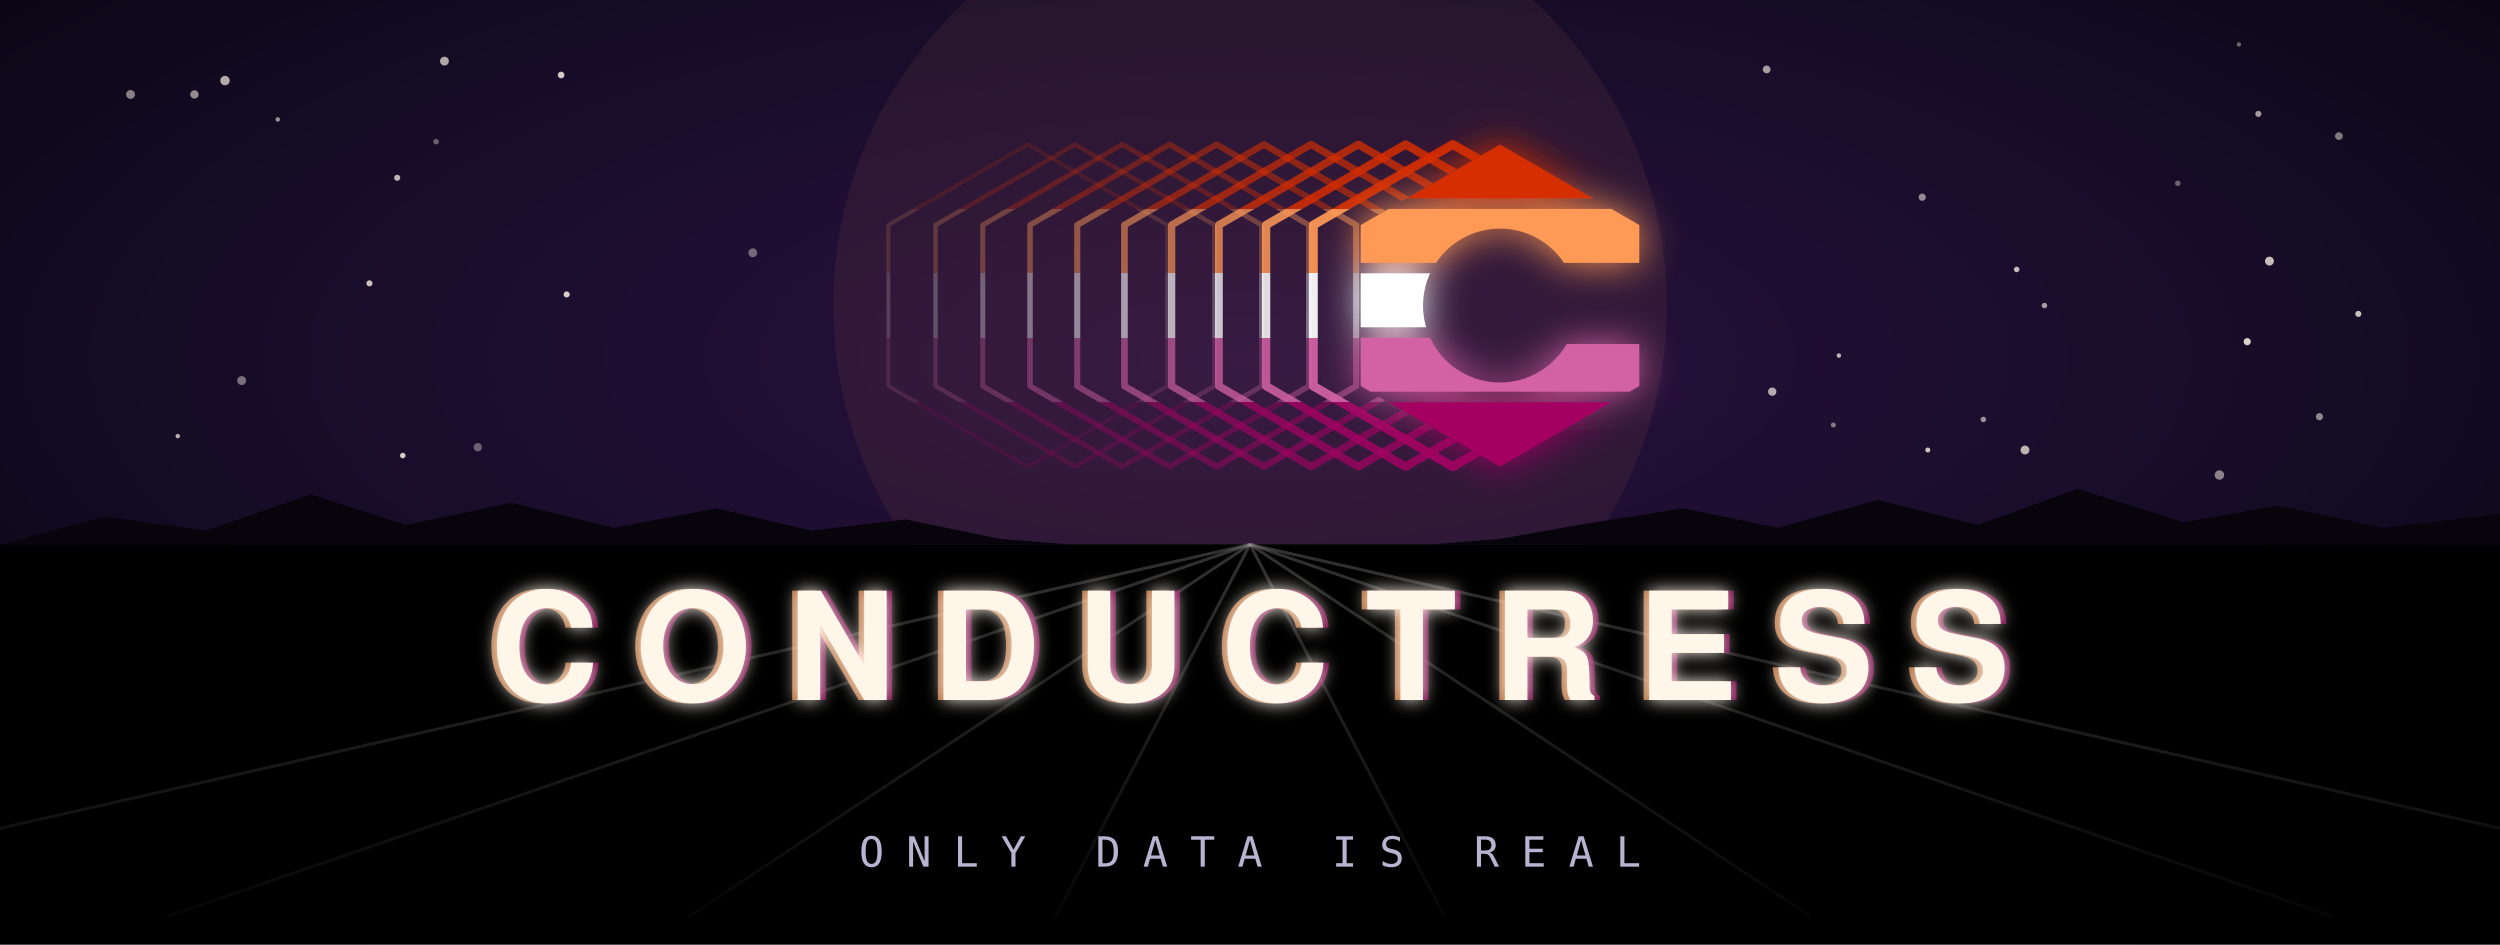
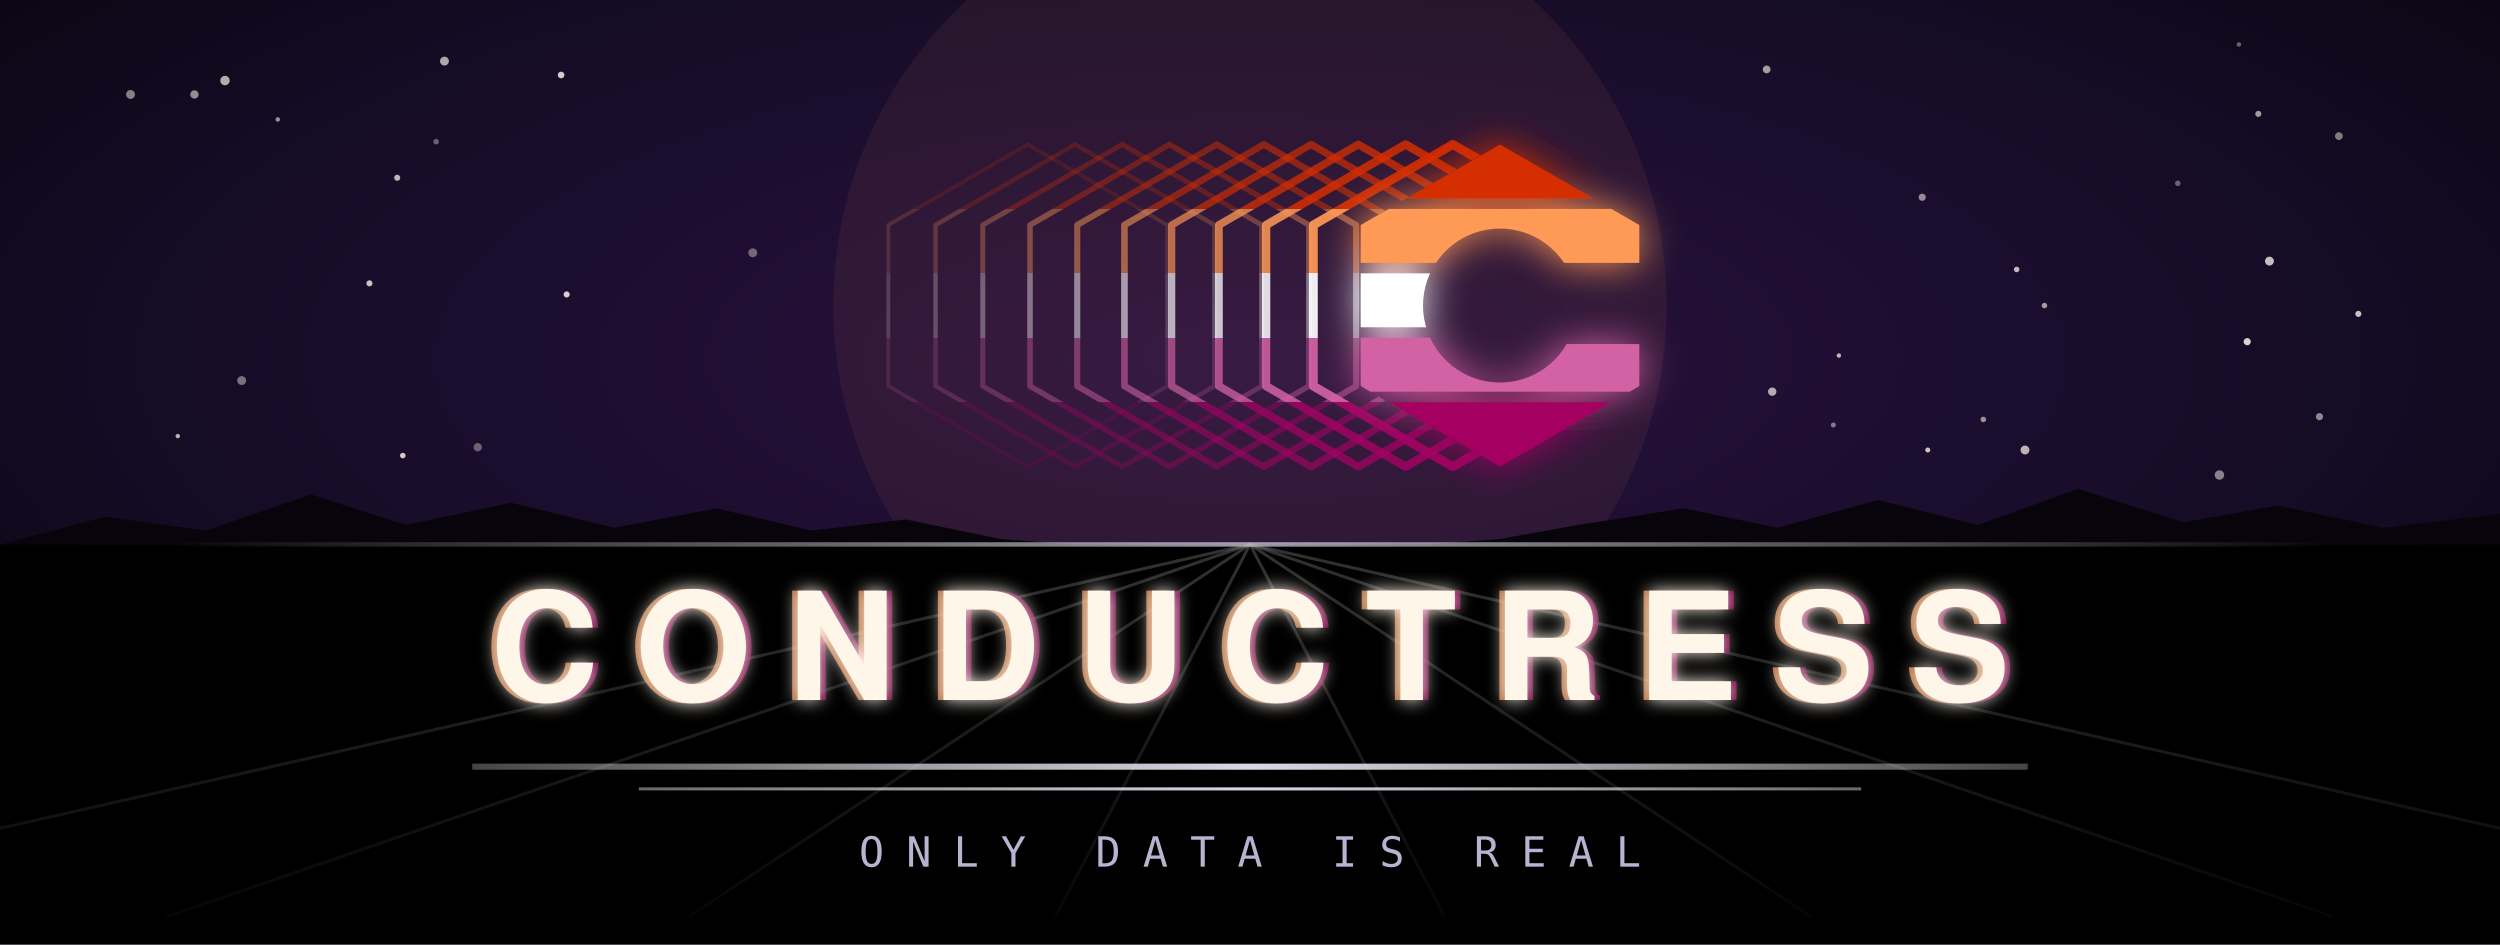
<svg xmlns="http://www.w3.org/2000/svg" viewBox="0 0 900 340" width="900" height="340" role="img" aria-label="Conductress">
  <defs>
    <radialGradient id="leh-sky" cx="50%" cy="38%" r="72%">
      <stop offset="0%" stop-color="#2a1140" />
      <stop offset="60%" stop-color="#150c26" />
      <stop offset="100%" stop-color="#07040d" />
    </radialGradient>
    <linearGradient id="leh-trail" gradientUnits="userSpaceOnUse" x1="0" y1="52" x2="0" y2="168">
      <stop offset="0" stop-color="#d52d00" />
      <stop offset="0.2" stop-color="#d52d00" />
      <stop offset="0.2" stop-color="#ff9a56" />
      <stop offset="0.4" stop-color="#ff9a56" />
      <stop offset="0.4" stop-color="#ffffff" />
      <stop offset="0.6" stop-color="#ffffff" />
      <stop offset="0.6" stop-color="#d362a4" />
      <stop offset="0.8" stop-color="#d362a4" />
      <stop offset="0.8" stop-color="#a30262" />
      <stop offset="1" stop-color="#a30262" />
    </linearGradient>
    <linearGradient id="leh-streak" x1="0" y1="0" x2="1" y2="0">
      <stop offset="0%" stop-color="#ffffff" stop-opacity="0" />
      <stop offset="100%" stop-color="#ffffff" stop-opacity="0.55" />
    </linearGradient>
    <linearGradient id="leh-grid" x1="0" y1="0" x2="0" y2="1">
      <stop offset="0%" stop-color="#ffffff" stop-opacity="0.28" />
      <stop offset="100%" stop-color="#ffffff" stop-opacity="0.03" />
    </linearGradient>
-     <linearGradient id="leh-rule" x1="0" y1="0" x2="1" y2="0">
+     <linearGradient id="leh-rule" gradientUnits="userSpaceOnUse" x1="60" y1="0" x2="840" y2="0">
      <stop offset="0%" stop-color="#ffffff" stop-opacity="0" />
      <stop offset="50%" stop-color="#d8d8e6" />
      <stop offset="100%" stop-color="#ffffff" stop-opacity="0" />
    </linearGradient>
    <filter id="leh-bloom" x="-60%" y="-60%" width="220%" height="220%">
      <feGaussianBlur stdDeviation="7" result="b1" />
      <feMerge>
        <feMergeNode in="b1" />
        <feMergeNode in="SourceGraphic" />
      </feMerge>
    </filter>
    <filter id="leh-soft" x="-40%" y="-40%" width="180%" height="180%">
      <feGaussianBlur stdDeviation="3" result="b2" />
      <feMerge>
        <feMergeNode in="b2" />
        <feMergeNode in="SourceGraphic" />
      </feMerge>
    </filter>
    <clipPath id="leh-notlead">
      <polygon points="-3789.5,-2449.1 4919.7,2582.1 7420.8,-1747.4 -1288.4,-6778.6" />
      <polygon points="590.2,-4919.0 590.2,5139.0 5590.2,5139.0 5590.2,-4919.0" />
      <polygon points="4919.7,-2362.1 -3789.5,2669.1 -1288.4,6998.6 7420.8,1967.4" />
      <polygon points="4869.5,2669.1 -3839.7,-2362.1 -6340.8,1967.4 2368.4,6998.6" />
      <polygon points="489.8,5139.0 489.8,-4919.0 -4510.2,-4919.0 -4510.2,5139.0" />
      <polygon points="-3839.7,2582.1 4869.5,-2449.1 2368.4,-6778.6 -6340.8,-1747.4" />
    </clipPath>
    <clipPath id="leh-c">
      <path d="M89.8 27 L50 4 L10.2 27 L10.2 73 L50 96 L89.8 73 L89.8 61 L69.05 61 A22 22 0 1 1 69.05 39 L89.8 39 Z" />
    </clipPath>
    <symbol id="leh-cmark" viewBox="0 0 100 100">
      <g clip-path="url(#leh-c)">
        <rect x="8" y="4.00" width="84" height="15.40" fill="#d52d00" />
        <rect x="8" y="22.40" width="84" height="15.40" fill="#ff9a56" />
        <rect x="8" y="40.80" width="84" height="15.40" fill="#ffffff" />
        <rect x="8" y="59.20" width="84" height="15.40" fill="#d362a4" />
        <rect x="8" y="77.60" width="84" height="18.40" fill="#a30262" />
      </g>
    </symbol>
  </defs>
  <g id="background">
    <rect width="900" height="340" fill="url(#leh-sky)" />
    <circle cx="450" cy="110" r="150" fill="#ff9a56" opacity="0.07" />
  </g>
  <g id="stars" fill="#fff6ea">
    <circle cx="736" cy="110" r="1.0" opacity="0.61" />
    <circle cx="729" cy="162" r="1.6" opacity="0.71" />
    <circle cx="636" cy="25" r="1.4" opacity="0.62" />
    <circle cx="64" cy="157" r="0.8" opacity="0.70" />
    <circle cx="660" cy="153" r="0.9" opacity="0.46" />
    <circle cx="726" cy="97" r="1.0" opacity="0.75" />
    <circle cx="202" cy="27" r="1.2" opacity="0.81" />
    <circle cx="87" cy="137" r="1.6" opacity="0.43" />
    <circle cx="714" cy="151" r="1.0" opacity="0.56" />
    <circle cx="100" cy="43" r="0.8" opacity="0.58" />
    <circle cx="849" cy="113" r="1.1" opacity="0.77" />
    <circle cx="813" cy="41" r="1.1" opacity="0.61" />
    <circle cx="47" cy="34" r="1.6" opacity="0.50" />
    <circle cx="694" cy="162" r="0.9" opacity="0.79" />
    <circle cx="806" cy="16" r="0.8" opacity="0.38" />
    <circle cx="70" cy="34" r="1.5" opacity="0.55" />
    <circle cx="172" cy="161" r="1.5" opacity="0.36" />
    <circle cx="842" cy="49" r="1.4" opacity="0.47" />
    <circle cx="809" cy="123" r="1.3" opacity="0.84" />
    <circle cx="835" cy="150" r="1.3" opacity="0.53" />
    <circle cx="692" cy="71" r="1.3" opacity="0.54" />
    <circle cx="143" cy="64" r="1.1" opacity="0.72" />
    <circle cx="157" cy="51" r="1.0" opacity="0.36" />
    <circle cx="81" cy="29" r="1.7" opacity="0.68" />
    <circle cx="662" cy="128" r="0.8" opacity="0.72" />
    <circle cx="145" cy="164" r="1.0" opacity="0.81" />
    <circle cx="271" cy="91" r="1.6" opacity="0.38" />
    <circle cx="817" cy="94" r="1.6" opacity="0.76" />
    <circle cx="799" cy="171" r="1.7" opacity="0.50" />
    <circle cx="160" cy="22" r="1.6" opacity="0.66" />
    <circle cx="784" cy="66" r="1.0" opacity="0.37" />
    <circle cx="204" cy="106" r="1.1" opacity="0.83" />
    <circle cx="133" cy="102" r="1.1" opacity="0.78" />
    <circle cx="638" cy="141" r="1.5" opacity="0.67" />
  </g>
  <g id="mountains" fill="#07040c">
    <path d="M0 196 L38 186 L74 191 L112 178 L146 189 L184 181 L221 190 L258 183 L292 191 L326 187 L360 194 L385 196 Z" />
    <path d="M515 196 L540 194 L568 189 L606 183 L640 190 L676 180 L712 189 L748 176 L786 188 L820 182 L858 190 L900 185 L900 196 Z" />
  </g>
  <rect id="ground" x="0" y="196" width="900" height="144" fill="#000" />
  <g id="horizon" opacity="0.7">
    <line x1="60" y1="196" x2="840" y2="196" stroke="url(#leh-rule)" stroke-width="1.6" />
    <g stroke="url(#leh-grid)" stroke-width="1.1" fill="none">
      <line x1="450" y1="196" x2="-140" y2="330" />
      <line x1="450" y1="196" x2="60" y2="330" />
      <line x1="450" y1="196" x2="248" y2="330" />
      <line x1="450" y1="196" x2="380" y2="330" />
      <line x1="450" y1="196" x2="520" y2="330" />
      <line x1="450" y1="196" x2="652" y2="330" />
      <line x1="450" y1="196" x2="840" y2="330" />
      <line x1="450" y1="196" x2="1040" y2="330" />
    </g>
  </g>
  <g id="speedstreaks" stroke="url(#leh-streak)" stroke-linecap="round">
    <line x1="150" y1="72" x2="372" y2="72" stroke-width="2" />
    <line x1="118" y1="96" x2="356" y2="96" stroke-width="3.4" />
    <line x1="166" y1="120" x2="366" y2="120" stroke-width="1.6" />
    <line x1="104" y1="144" x2="350" y2="144" stroke-width="4.2" />
    <line x1="182" y1="164" x2="360" y2="164" stroke-width="1.4" />
  </g>
  <g id="trail" fill="none" stroke="url(#leh-trail)" stroke-linejoin="round" clip-path="url(#leh-notlead)">
    <path d="M370 52 L420.2 81 L420.2 139 L370 168 L319.8 139 L319.8 81 Z" stroke-width="1.4" opacity="0.17" />
    <path d="M387 52 L437.2 81 L437.2 139 L387 168 L336.8 139 L336.8 81 Z" stroke-width="1.6" opacity="0.24" />
    <path d="M404 52 L454.2 81 L454.2 139 L404 168 L353.8 139 L353.8 81 Z" stroke-width="1.8" opacity="0.32" />
    <path d="M421 52 L471.2 81 L471.2 139 L421 168 L370.8 139 L370.8 81 Z" stroke-width="2.0" opacity="0.4" />
    <path d="M438 52 L488.2 81 L488.2 139 L438 168 L387.8 139 L387.8 81 Z" stroke-width="2.2" opacity="0.48" />
    <path d="M455 52 L505.2 81 L505.2 139 L455 168 L404.8 139 L404.8 81 Z" stroke-width="2.4" opacity="0.57" />
    <path d="M472 52 L522.2 81 L522.2 139 L472 168 L421.8 139 L421.8 81 Z" stroke-width="2.6" opacity="0.66" />
    <path d="M489 52 L539.2 81 L539.2 139 L489 168 L438.8 139 L438.8 81 Z" stroke-width="2.8" opacity="0.75" />
    <path d="M506 52 L556.2 81 L556.2 139 L506 168 L455.8 139 L455.8 81 Z" stroke-width="3.0" opacity="0.84" />
    <path d="M523 52 L573.2 81 L573.2 139 L523 168 L472.8 139 L472.8 81 Z" stroke-width="3.2" opacity="0.92" />
  </g>
  <g id="lead" filter="url(#leh-bloom)">
    <use href="#leh-cmark" x="477" y="47" width="126" height="126" />
  </g>
  <g id="wordmark">
    <path d="M213.334 225.972C213.064 222.57 212.362 220.41 210.688 218.196C207.664 214.2 202.804 211.986 196.918 211.986C185.794 211.986 178.882 219.924 178.882 232.668C178.882 245.358 185.74 253.242 196.702 253.242C206.53 253.242 213.01 247.572 213.496 238.554H205.612C205.072 243.576 201.94 246.438 196.918 246.438C190.654 246.438 186.982 241.362 186.982 232.776C186.982 224.082 190.816 218.898 197.188 218.898C201.886 218.898 204.532 221.166 205.612 225.972Z M249.554 211.986C244.046 211.986 239.51 213.822 236.162 217.44C232.652 221.22 230.654 226.728 230.654 232.614C230.654 238.5 232.652 244.062 236.162 247.788C239.564 251.46 243.992 253.242 249.608 253.242C255.224 253.242 259.652 251.46 263.054 247.788C266.456 244.17 268.562 238.446 268.562 232.884C268.562 226.728 266.564 221.166 263.054 217.44C259.598 213.714 255.278 211.986 249.554 211.986ZM249.608 218.898C256.25 218.898 260.462 224.298 260.462 232.83C260.462 240.93 256.088 246.33 249.608 246.33C243.02 246.33 238.754 240.93 238.754 232.614C238.754 224.298 243.02 218.898 249.608 218.898Z M311.1 252.0H319.2V212.634H311.1V239.418L295.494 212.634H287.178V252.0H295.278V224.784Z M339.652 252.0H355.042C361.036 252.0 364.816 250.596 367.516 247.41C370.594 243.738 372.268 238.446 372.268 232.29C372.268 226.188 370.594 220.896 367.516 217.17C364.816 213.984 361.09 212.634 355.042 212.634H339.652ZM347.752 245.25V219.384H355.042C361.144 219.384 364.168 223.65 364.168 232.344C364.168 240.984 361.144 245.25 355.042 245.25Z M414.698 212.634V239.31C414.698 244.062 412.268 246.33 407.192 246.33C402.116 246.33 399.686 244.062 399.686 239.31V212.634H391.586V239.31C391.586 243.738 392.774 246.87 395.42 249.246C398.282 251.838 402.44 253.242 407.192 253.242C411.944 253.242 416.102 251.838 418.964 249.246C421.61 246.87 422.798 243.738 422.798 239.31V212.634Z M476.298 225.972C476.028 222.57 475.326 220.41 473.652 218.196C470.628 214.2 465.768 211.986 459.882 211.986C448.758 211.986 441.846 219.924 441.846 232.668C441.846 245.358 448.704 253.242 459.666 253.242C469.494 253.242 475.974 247.572 476.46 238.554H468.576C468.036 243.576 464.904 246.438 459.882 246.438C453.618 246.438 449.946 241.362 449.946 232.776C449.946 224.082 453.78 218.898 460.152 218.898C464.85 218.898 467.496 221.166 468.576 225.972Z M512.248 219.384H523.75V212.634H492.214V219.384H504.148V252.0H512.248Z M549.872 236.394H559.16C562.67 236.394 564.182 237.798 564.182 241.038V242.658C564.128 243.684 564.128 244.656 564.128 245.25C564.128 248.976 564.344 250.11 565.316 252.0H574.01V250.542C572.768 249.84 572.282 249.03 572.282 247.302C572.066 235.692 571.85 235.152 566.828 232.992C571.256 231.264 573.47 228.078 573.47 223.272C573.47 220.14 572.39 217.278 570.5 215.334C568.718 213.498 566.234 212.634 562.886 212.634H541.772V252.0H549.872ZM549.872 229.644V219.384H559.646C561.968 219.384 562.886 219.6 563.912 220.41C564.884 221.22 565.37 222.57 565.37 224.406C565.37 226.296 564.884 227.808 563.912 228.618C562.994 229.374 561.968 229.644 559.646 229.644Z M601.806 235.044H620.652V228.294H601.806V219.384H622.164V212.634H593.706V252.0H623.136V245.25H601.806Z M671.236 224.622C671.182 216.468 665.728 211.986 655.792 211.986C646.342 211.986 640.888 216.414 640.888 224.082C640.888 230.184 643.966 233.154 651.958 234.666L657.466 235.746C662.866 236.772 664.864 238.284 664.864 241.47C664.864 244.764 661.84 246.762 656.926 246.762C651.418 246.762 648.34 244.44 648.07 240.228H640.186C640.672 248.652 646.45 253.242 656.494 253.242C666.646 253.242 672.64 248.544 672.64 240.498C672.64 234.288 669.508 231.048 662.218 229.644L656.062 228.456C650.284 227.322 648.61 226.188 648.61 223.326C648.61 220.356 651.202 218.466 655.414 218.466C660.544 218.466 663.406 220.626 663.676 224.622Z M720.254 224.622C720.2 216.468 714.746 211.986 704.81 211.986C695.36 211.986 689.906 216.414 689.906 224.082C689.906 230.184 692.984 233.154 700.976 234.666L706.484 235.746C711.884 236.772 713.882 238.284 713.882 241.47C713.882 244.764 710.858 246.762 705.944 246.762C700.436 246.762 697.358 244.44 697.088 240.228H689.204C689.69 248.652 695.468 253.242 705.512 253.242C715.664 253.242 721.658 248.544 721.658 240.498C721.658 234.288 718.526 231.048 711.236 229.644L705.08 228.456C699.302 227.322 697.628 226.188 697.628 223.326C697.628 220.356 700.22 218.466 704.432 218.466C709.562 218.466 712.424 220.626 712.694 224.622Z" transform="translate(2 0)" fill="#a30262" opacity="0.7" />
    <path d="M213.334 225.972C213.064 222.57 212.362 220.41 210.688 218.196C207.664 214.2 202.804 211.986 196.918 211.986C185.794 211.986 178.882 219.924 178.882 232.668C178.882 245.358 185.74 253.242 196.702 253.242C206.53 253.242 213.01 247.572 213.496 238.554H205.612C205.072 243.576 201.94 246.438 196.918 246.438C190.654 246.438 186.982 241.362 186.982 232.776C186.982 224.082 190.816 218.898 197.188 218.898C201.886 218.898 204.532 221.166 205.612 225.972Z M249.554 211.986C244.046 211.986 239.51 213.822 236.162 217.44C232.652 221.22 230.654 226.728 230.654 232.614C230.654 238.5 232.652 244.062 236.162 247.788C239.564 251.46 243.992 253.242 249.608 253.242C255.224 253.242 259.652 251.46 263.054 247.788C266.456 244.17 268.562 238.446 268.562 232.884C268.562 226.728 266.564 221.166 263.054 217.44C259.598 213.714 255.278 211.986 249.554 211.986ZM249.608 218.898C256.25 218.898 260.462 224.298 260.462 232.83C260.462 240.93 256.088 246.33 249.608 246.33C243.02 246.33 238.754 240.93 238.754 232.614C238.754 224.298 243.02 218.898 249.608 218.898Z M311.1 252.0H319.2V212.634H311.1V239.418L295.494 212.634H287.178V252.0H295.278V224.784Z M339.652 252.0H355.042C361.036 252.0 364.816 250.596 367.516 247.41C370.594 243.738 372.268 238.446 372.268 232.29C372.268 226.188 370.594 220.896 367.516 217.17C364.816 213.984 361.09 212.634 355.042 212.634H339.652ZM347.752 245.25V219.384H355.042C361.144 219.384 364.168 223.65 364.168 232.344C364.168 240.984 361.144 245.25 355.042 245.25Z M414.698 212.634V239.31C414.698 244.062 412.268 246.33 407.192 246.33C402.116 246.33 399.686 244.062 399.686 239.31V212.634H391.586V239.31C391.586 243.738 392.774 246.87 395.42 249.246C398.282 251.838 402.44 253.242 407.192 253.242C411.944 253.242 416.102 251.838 418.964 249.246C421.61 246.87 422.798 243.738 422.798 239.31V212.634Z M476.298 225.972C476.028 222.57 475.326 220.41 473.652 218.196C470.628 214.2 465.768 211.986 459.882 211.986C448.758 211.986 441.846 219.924 441.846 232.668C441.846 245.358 448.704 253.242 459.666 253.242C469.494 253.242 475.974 247.572 476.46 238.554H468.576C468.036 243.576 464.904 246.438 459.882 246.438C453.618 246.438 449.946 241.362 449.946 232.776C449.946 224.082 453.78 218.898 460.152 218.898C464.85 218.898 467.496 221.166 468.576 225.972Z M512.248 219.384H523.75V212.634H492.214V219.384H504.148V252.0H512.248Z M549.872 236.394H559.16C562.67 236.394 564.182 237.798 564.182 241.038V242.658C564.128 243.684 564.128 244.656 564.128 245.25C564.128 248.976 564.344 250.11 565.316 252.0H574.01V250.542C572.768 249.84 572.282 249.03 572.282 247.302C572.066 235.692 571.85 235.152 566.828 232.992C571.256 231.264 573.47 228.078 573.47 223.272C573.47 220.14 572.39 217.278 570.5 215.334C568.718 213.498 566.234 212.634 562.886 212.634H541.772V252.0H549.872ZM549.872 229.644V219.384H559.646C561.968 219.384 562.886 219.6 563.912 220.41C564.884 221.22 565.37 222.57 565.37 224.406C565.37 226.296 564.884 227.808 563.912 228.618C562.994 229.374 561.968 229.644 559.646 229.644Z M601.806 235.044H620.652V228.294H601.806V219.384H622.164V212.634H593.706V252.0H623.136V245.25H601.806Z M671.236 224.622C671.182 216.468 665.728 211.986 655.792 211.986C646.342 211.986 640.888 216.414 640.888 224.082C640.888 230.184 643.966 233.154 651.958 234.666L657.466 235.746C662.866 236.772 664.864 238.284 664.864 241.47C664.864 244.764 661.84 246.762 656.926 246.762C651.418 246.762 648.34 244.44 648.07 240.228H640.186C640.672 248.652 646.45 253.242 656.494 253.242C666.646 253.242 672.64 248.544 672.64 240.498C672.64 234.288 669.508 231.048 662.218 229.644L656.062 228.456C650.284 227.322 648.61 226.188 648.61 223.326C648.61 220.356 651.202 218.466 655.414 218.466C660.544 218.466 663.406 220.626 663.676 224.622Z M720.254 224.622C720.2 216.468 714.746 211.986 704.81 211.986C695.36 211.986 689.906 216.414 689.906 224.082C689.906 230.184 692.984 233.154 700.976 234.666L706.484 235.746C711.884 236.772 713.882 238.284 713.882 241.47C713.882 244.764 710.858 246.762 705.944 246.762C700.436 246.762 697.358 244.44 697.088 240.228H689.204C689.69 248.652 695.468 253.242 705.512 253.242C715.664 253.242 721.658 248.544 721.658 240.498C721.658 234.288 718.526 231.048 711.236 229.644L705.08 228.456C699.302 227.322 697.628 226.188 697.628 223.326C697.628 220.356 700.22 218.466 704.432 218.466C709.562 218.466 712.424 220.626 712.694 224.622Z" transform="translate(-2 0)" fill="#ff9a56" opacity="0.7" />
    <path d="M213.334 225.972C213.064 222.57 212.362 220.41 210.688 218.196C207.664 214.2 202.804 211.986 196.918 211.986C185.794 211.986 178.882 219.924 178.882 232.668C178.882 245.358 185.74 253.242 196.702 253.242C206.53 253.242 213.01 247.572 213.496 238.554H205.612C205.072 243.576 201.94 246.438 196.918 246.438C190.654 246.438 186.982 241.362 186.982 232.776C186.982 224.082 190.816 218.898 197.188 218.898C201.886 218.898 204.532 221.166 205.612 225.972Z M249.554 211.986C244.046 211.986 239.51 213.822 236.162 217.44C232.652 221.22 230.654 226.728 230.654 232.614C230.654 238.5 232.652 244.062 236.162 247.788C239.564 251.46 243.992 253.242 249.608 253.242C255.224 253.242 259.652 251.46 263.054 247.788C266.456 244.17 268.562 238.446 268.562 232.884C268.562 226.728 266.564 221.166 263.054 217.44C259.598 213.714 255.278 211.986 249.554 211.986ZM249.608 218.898C256.25 218.898 260.462 224.298 260.462 232.83C260.462 240.93 256.088 246.33 249.608 246.33C243.02 246.33 238.754 240.93 238.754 232.614C238.754 224.298 243.02 218.898 249.608 218.898Z M311.1 252.0H319.2V212.634H311.1V239.418L295.494 212.634H287.178V252.0H295.278V224.784Z M339.652 252.0H355.042C361.036 252.0 364.816 250.596 367.516 247.41C370.594 243.738 372.268 238.446 372.268 232.29C372.268 226.188 370.594 220.896 367.516 217.17C364.816 213.984 361.09 212.634 355.042 212.634H339.652ZM347.752 245.25V219.384H355.042C361.144 219.384 364.168 223.65 364.168 232.344C364.168 240.984 361.144 245.25 355.042 245.25Z M414.698 212.634V239.31C414.698 244.062 412.268 246.33 407.192 246.33C402.116 246.33 399.686 244.062 399.686 239.31V212.634H391.586V239.31C391.586 243.738 392.774 246.87 395.42 249.246C398.282 251.838 402.44 253.242 407.192 253.242C411.944 253.242 416.102 251.838 418.964 249.246C421.61 246.87 422.798 243.738 422.798 239.31V212.634Z M476.298 225.972C476.028 222.57 475.326 220.41 473.652 218.196C470.628 214.2 465.768 211.986 459.882 211.986C448.758 211.986 441.846 219.924 441.846 232.668C441.846 245.358 448.704 253.242 459.666 253.242C469.494 253.242 475.974 247.572 476.46 238.554H468.576C468.036 243.576 464.904 246.438 459.882 246.438C453.618 246.438 449.946 241.362 449.946 232.776C449.946 224.082 453.78 218.898 460.152 218.898C464.85 218.898 467.496 221.166 468.576 225.972Z M512.248 219.384H523.75V212.634H492.214V219.384H504.148V252.0H512.248Z M549.872 236.394H559.16C562.67 236.394 564.182 237.798 564.182 241.038V242.658C564.128 243.684 564.128 244.656 564.128 245.25C564.128 248.976 564.344 250.11 565.316 252.0H574.01V250.542C572.768 249.84 572.282 249.03 572.282 247.302C572.066 235.692 571.85 235.152 566.828 232.992C571.256 231.264 573.47 228.078 573.47 223.272C573.47 220.14 572.39 217.278 570.5 215.334C568.718 213.498 566.234 212.634 562.886 212.634H541.772V252.0H549.872ZM549.872 229.644V219.384H559.646C561.968 219.384 562.886 219.6 563.912 220.41C564.884 221.22 565.37 222.57 565.37 224.406C565.37 226.296 564.884 227.808 563.912 228.618C562.994 229.374 561.968 229.644 559.646 229.644Z M601.806 235.044H620.652V228.294H601.806V219.384H622.164V212.634H593.706V252.0H623.136V245.25H601.806Z M671.236 224.622C671.182 216.468 665.728 211.986 655.792 211.986C646.342 211.986 640.888 216.414 640.888 224.082C640.888 230.184 643.966 233.154 651.958 234.666L657.466 235.746C662.866 236.772 664.864 238.284 664.864 241.47C664.864 244.764 661.84 246.762 656.926 246.762C651.418 246.762 648.34 244.44 648.07 240.228H640.186C640.672 248.652 646.45 253.242 656.494 253.242C666.646 253.242 672.64 248.544 672.64 240.498C672.64 234.288 669.508 231.048 662.218 229.644L656.062 228.456C650.284 227.322 648.61 226.188 648.61 223.326C648.61 220.356 651.202 218.466 655.414 218.466C660.544 218.466 663.406 220.626 663.676 224.622Z M720.254 224.622C720.2 216.468 714.746 211.986 704.81 211.986C695.36 211.986 689.906 216.414 689.906 224.082C689.906 230.184 692.984 233.154 700.976 234.666L706.484 235.746C711.884 236.772 713.882 238.284 713.882 241.47C713.882 244.764 710.858 246.762 705.944 246.762C700.436 246.762 697.358 244.44 697.088 240.228H689.204C689.69 248.652 695.468 253.242 705.512 253.242C715.664 253.242 721.658 248.544 721.658 240.498C721.658 234.288 718.526 231.048 711.236 229.644L705.08 228.456C699.302 227.322 697.628 226.188 697.628 223.326C697.628 220.356 700.22 218.466 704.432 218.466C709.562 218.466 712.424 220.626 712.694 224.622Z" fill="#fff6ea" filter="url(#leh-soft)" />
  </g>
  <g id="subtitle">
    <line x1="170" y1="276" x2="730" y2="276" stroke="url(#leh-rule)" stroke-width="2.2" />
    <line x1="230" y1="284" x2="670" y2="284" stroke="url(#leh-rule)" stroke-width="1.1" />
    <path d="M315.867 306.543Q315.867 304.134 315.373 303.101Q314.878 302.068 313.75 302.068Q312.63 302.068 312.135 303.101Q311.641 304.134 311.641 306.543Q311.641 308.946 312.135 309.979Q312.63 311.011 313.75 311.011Q314.878 311.011 315.373 309.982Q315.867 308.953 315.867 306.543ZM317.412 306.543Q317.412 309.4 316.508 310.806Q315.603 312.212 313.75 312.212Q311.897 312.212 310.996 310.813Q310.095 309.415 310.095 306.543Q310.095 303.68 311.0 302.273Q311.905 300.867 313.75 300.867Q315.603 300.867 316.508 302.273Q317.412 303.68 317.412 306.543Z M327.287 301.065H329.162L332.854 310.066V301.065H334.282V312.0H332.407L328.716 302.999V312.0H327.287Z M344.875 301.065H346.362V310.755H351.642V312.0H344.875Z M360.602 301.065H362.177L364.843 305.892L367.501 301.065H369.091L365.582 307.093V312.0H364.095V307.093Z M397.586 310.784Q399.453 310.784 400.193 309.865Q400.933 308.946 400.933 306.543Q400.933 304.119 400.197 303.2Q399.461 302.281 397.586 302.281H396.883V310.784ZM397.615 301.065Q400.12 301.065 401.306 302.398Q402.493 303.731 402.493 306.543Q402.493 309.341 401.306 310.671Q400.12 312.0 397.615 312.0H395.396V301.065Z M415.935 302.369 414.375 307.964H417.495ZM415.041 301.065H416.836L420.183 312.0H418.652L417.846 309.151H414.016L413.225 312.0H411.694Z M428.798 301.065H437.14V302.31H433.72V312.0H432.233V302.31H428.798Z M449.996 302.369 448.436 307.964H451.556ZM449.103 301.065H450.897L454.244 312.0H452.714L451.908 309.151H448.077L447.286 312.0H445.756Z M481.018 301.065H487.09V302.31H484.798V310.755H487.09V312.0H481.018V310.755H483.311V302.31H481.018Z M503.989 301.438V302.94Q503.315 302.508 502.638 302.288Q501.96 302.068 501.272 302.068Q500.224 302.068 499.616 302.555Q499.009 303.042 499.009 303.87Q499.009 304.595 499.408 304.976Q499.807 305.357 500.898 305.613L501.675 305.789Q503.213 306.148 503.916 306.917Q504.619 307.686 504.619 309.012Q504.619 310.572 503.652 311.392Q502.685 312.212 500.84 312.212Q500.071 312.212 499.294 312.048Q498.518 311.883 497.734 311.553V309.979Q498.576 310.513 499.327 310.762Q500.078 311.011 500.84 311.011Q501.96 311.011 502.583 310.51Q503.205 310.008 503.205 309.107Q503.205 308.287 502.777 307.854Q502.348 307.422 501.286 307.188L500.495 307.005Q498.972 306.661 498.283 305.965Q497.595 305.269 497.595 304.097Q497.595 302.632 498.58 301.75Q499.565 300.867 501.198 300.867Q501.828 300.867 502.524 301.01Q503.22 301.153 503.989 301.438Z M536.205 306.836Q536.776 306.983 537.179 307.389Q537.582 307.796 538.182 309.012L539.669 312.0H538.08L536.776 309.239Q536.212 308.06 535.762 307.719Q535.311 307.378 534.586 307.378H533.173V312.0H531.686V301.065H534.733Q536.534 301.065 537.494 301.878Q538.453 302.691 538.453 304.229Q538.453 305.313 537.864 305.998Q537.274 306.683 536.205 306.836ZM533.173 302.281V306.163H534.791Q535.853 306.163 536.373 305.687Q536.893 305.21 536.893 304.229Q536.893 303.284 536.34 302.782Q535.787 302.281 534.733 302.281Z M549.112 301.065H555.601V302.31H550.592V305.547H555.382V306.792H550.592V310.755H555.74V312.0H549.112Z M569.212 302.369 567.652 307.964H570.772ZM568.318 301.065H570.113L573.46 312.0H571.929L571.123 309.151H567.293L566.502 312.0H564.971Z M583.305 301.065H584.792V310.755H590.073V312.0H583.305Z" fill="#b8b3d0" />
  </g>
</svg>
